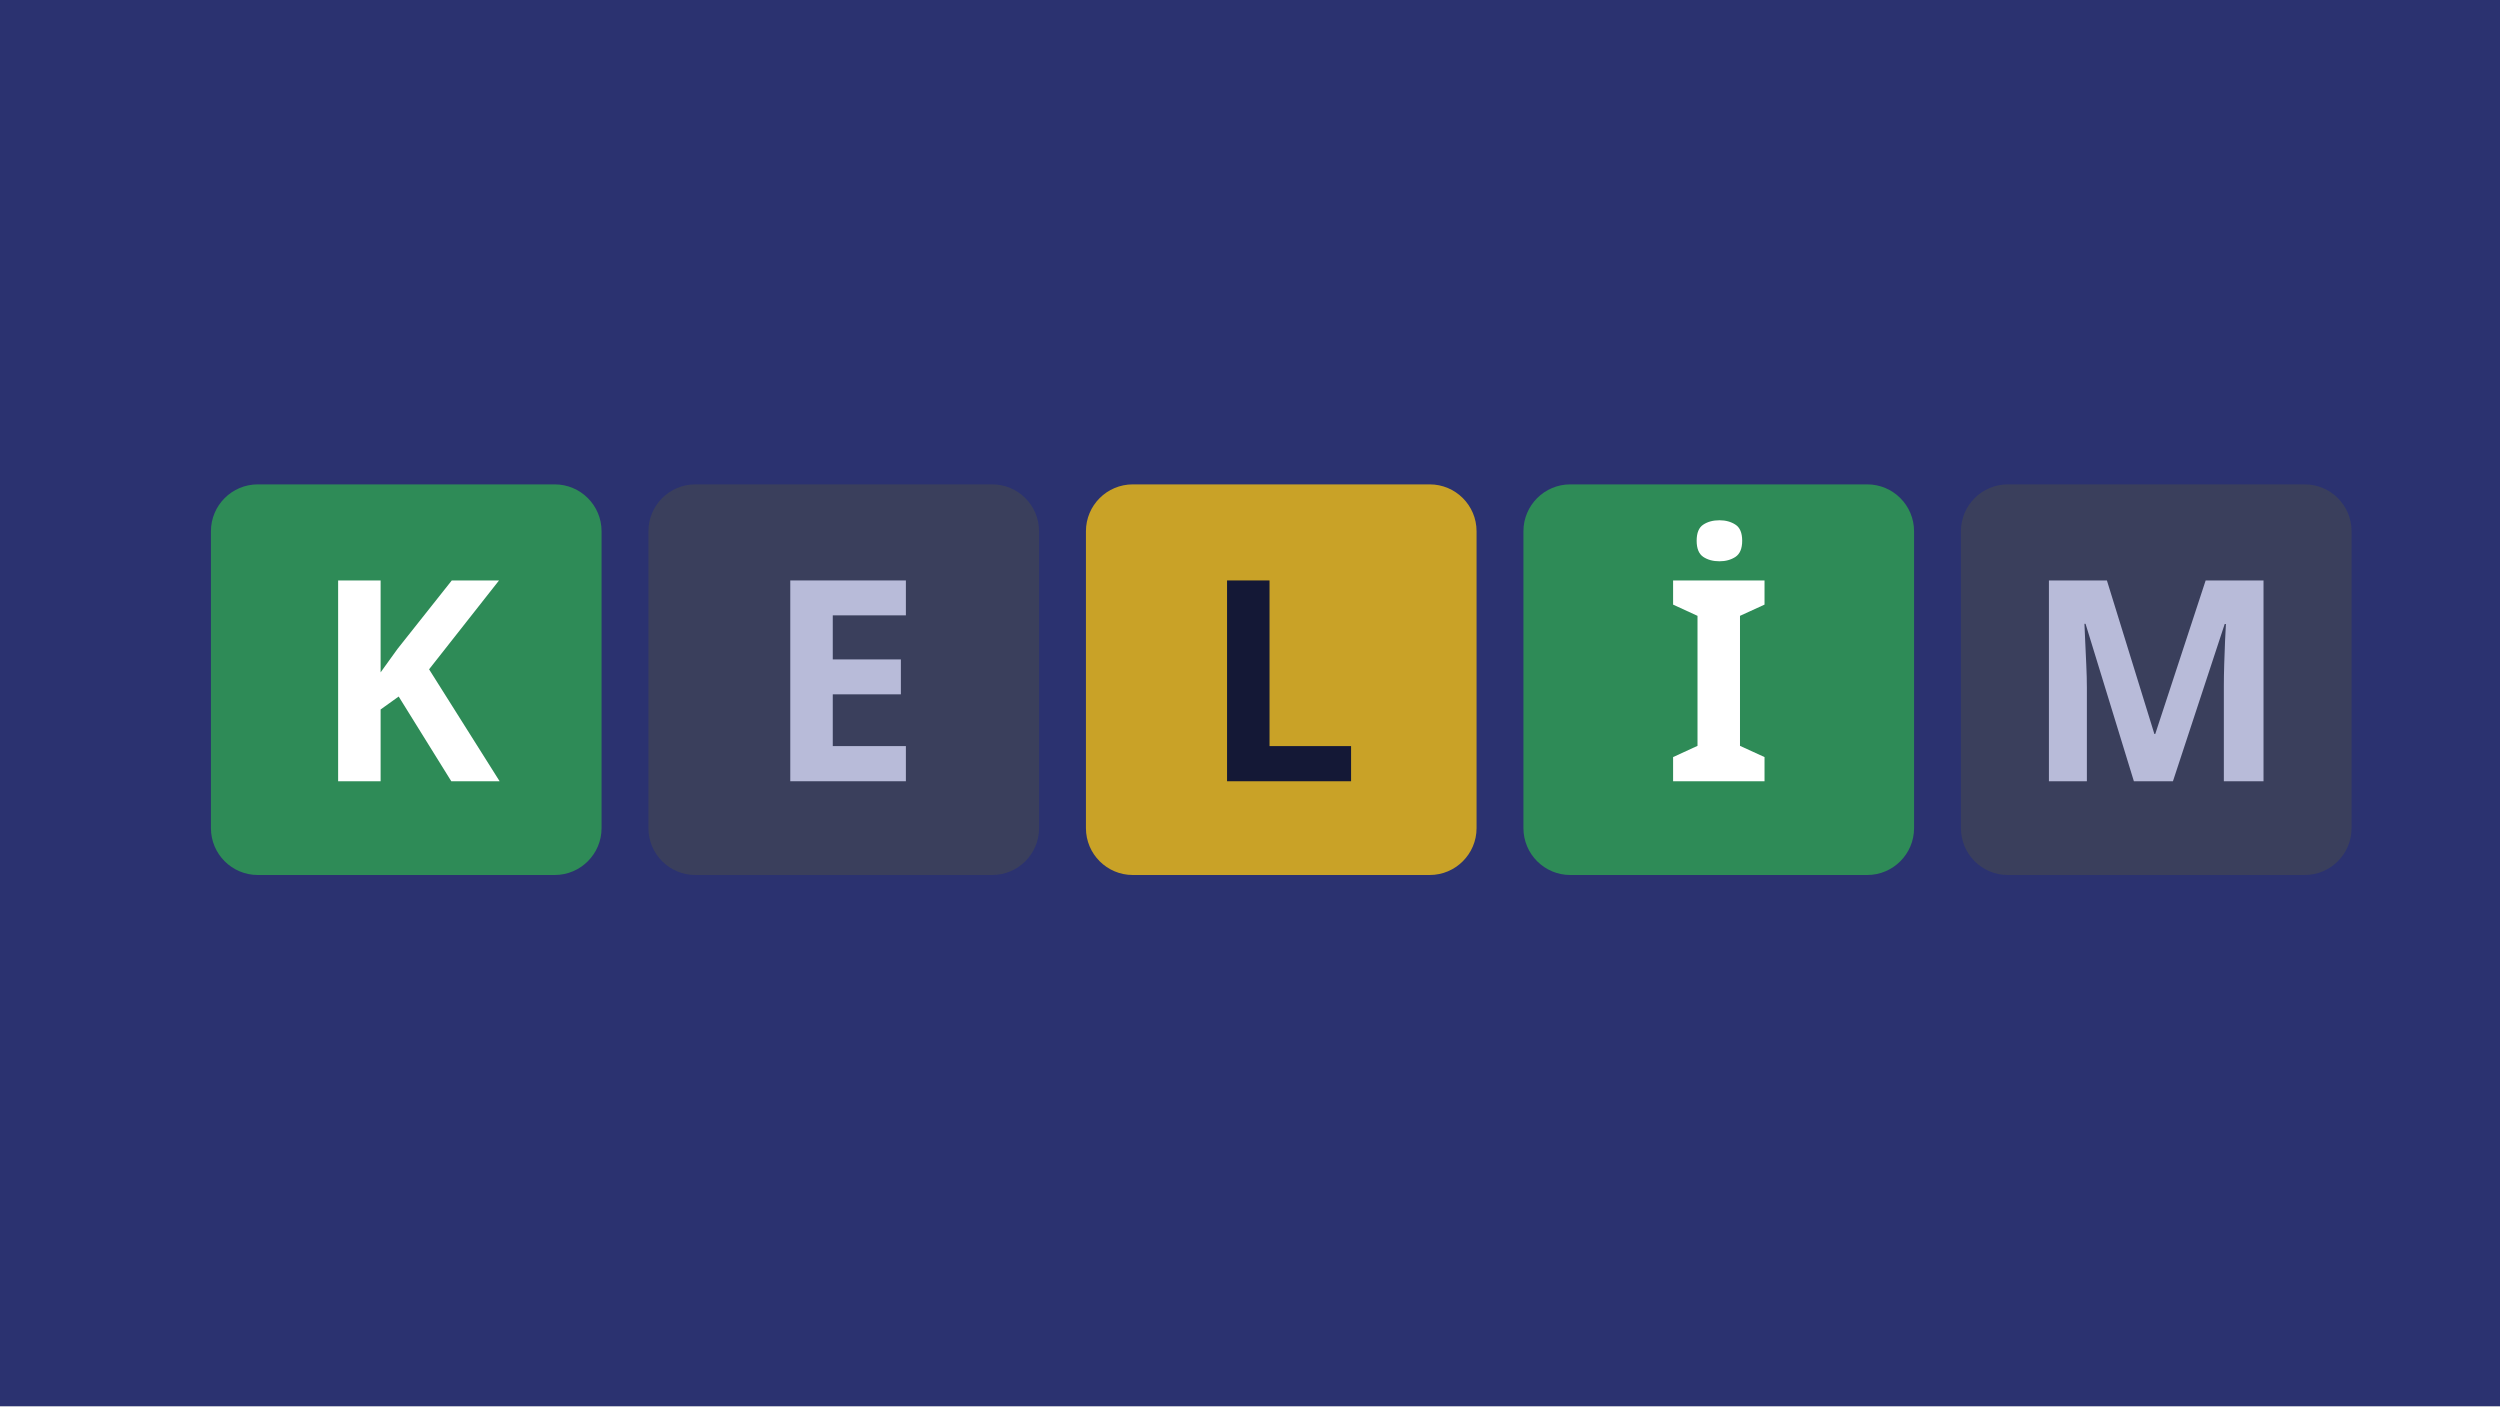
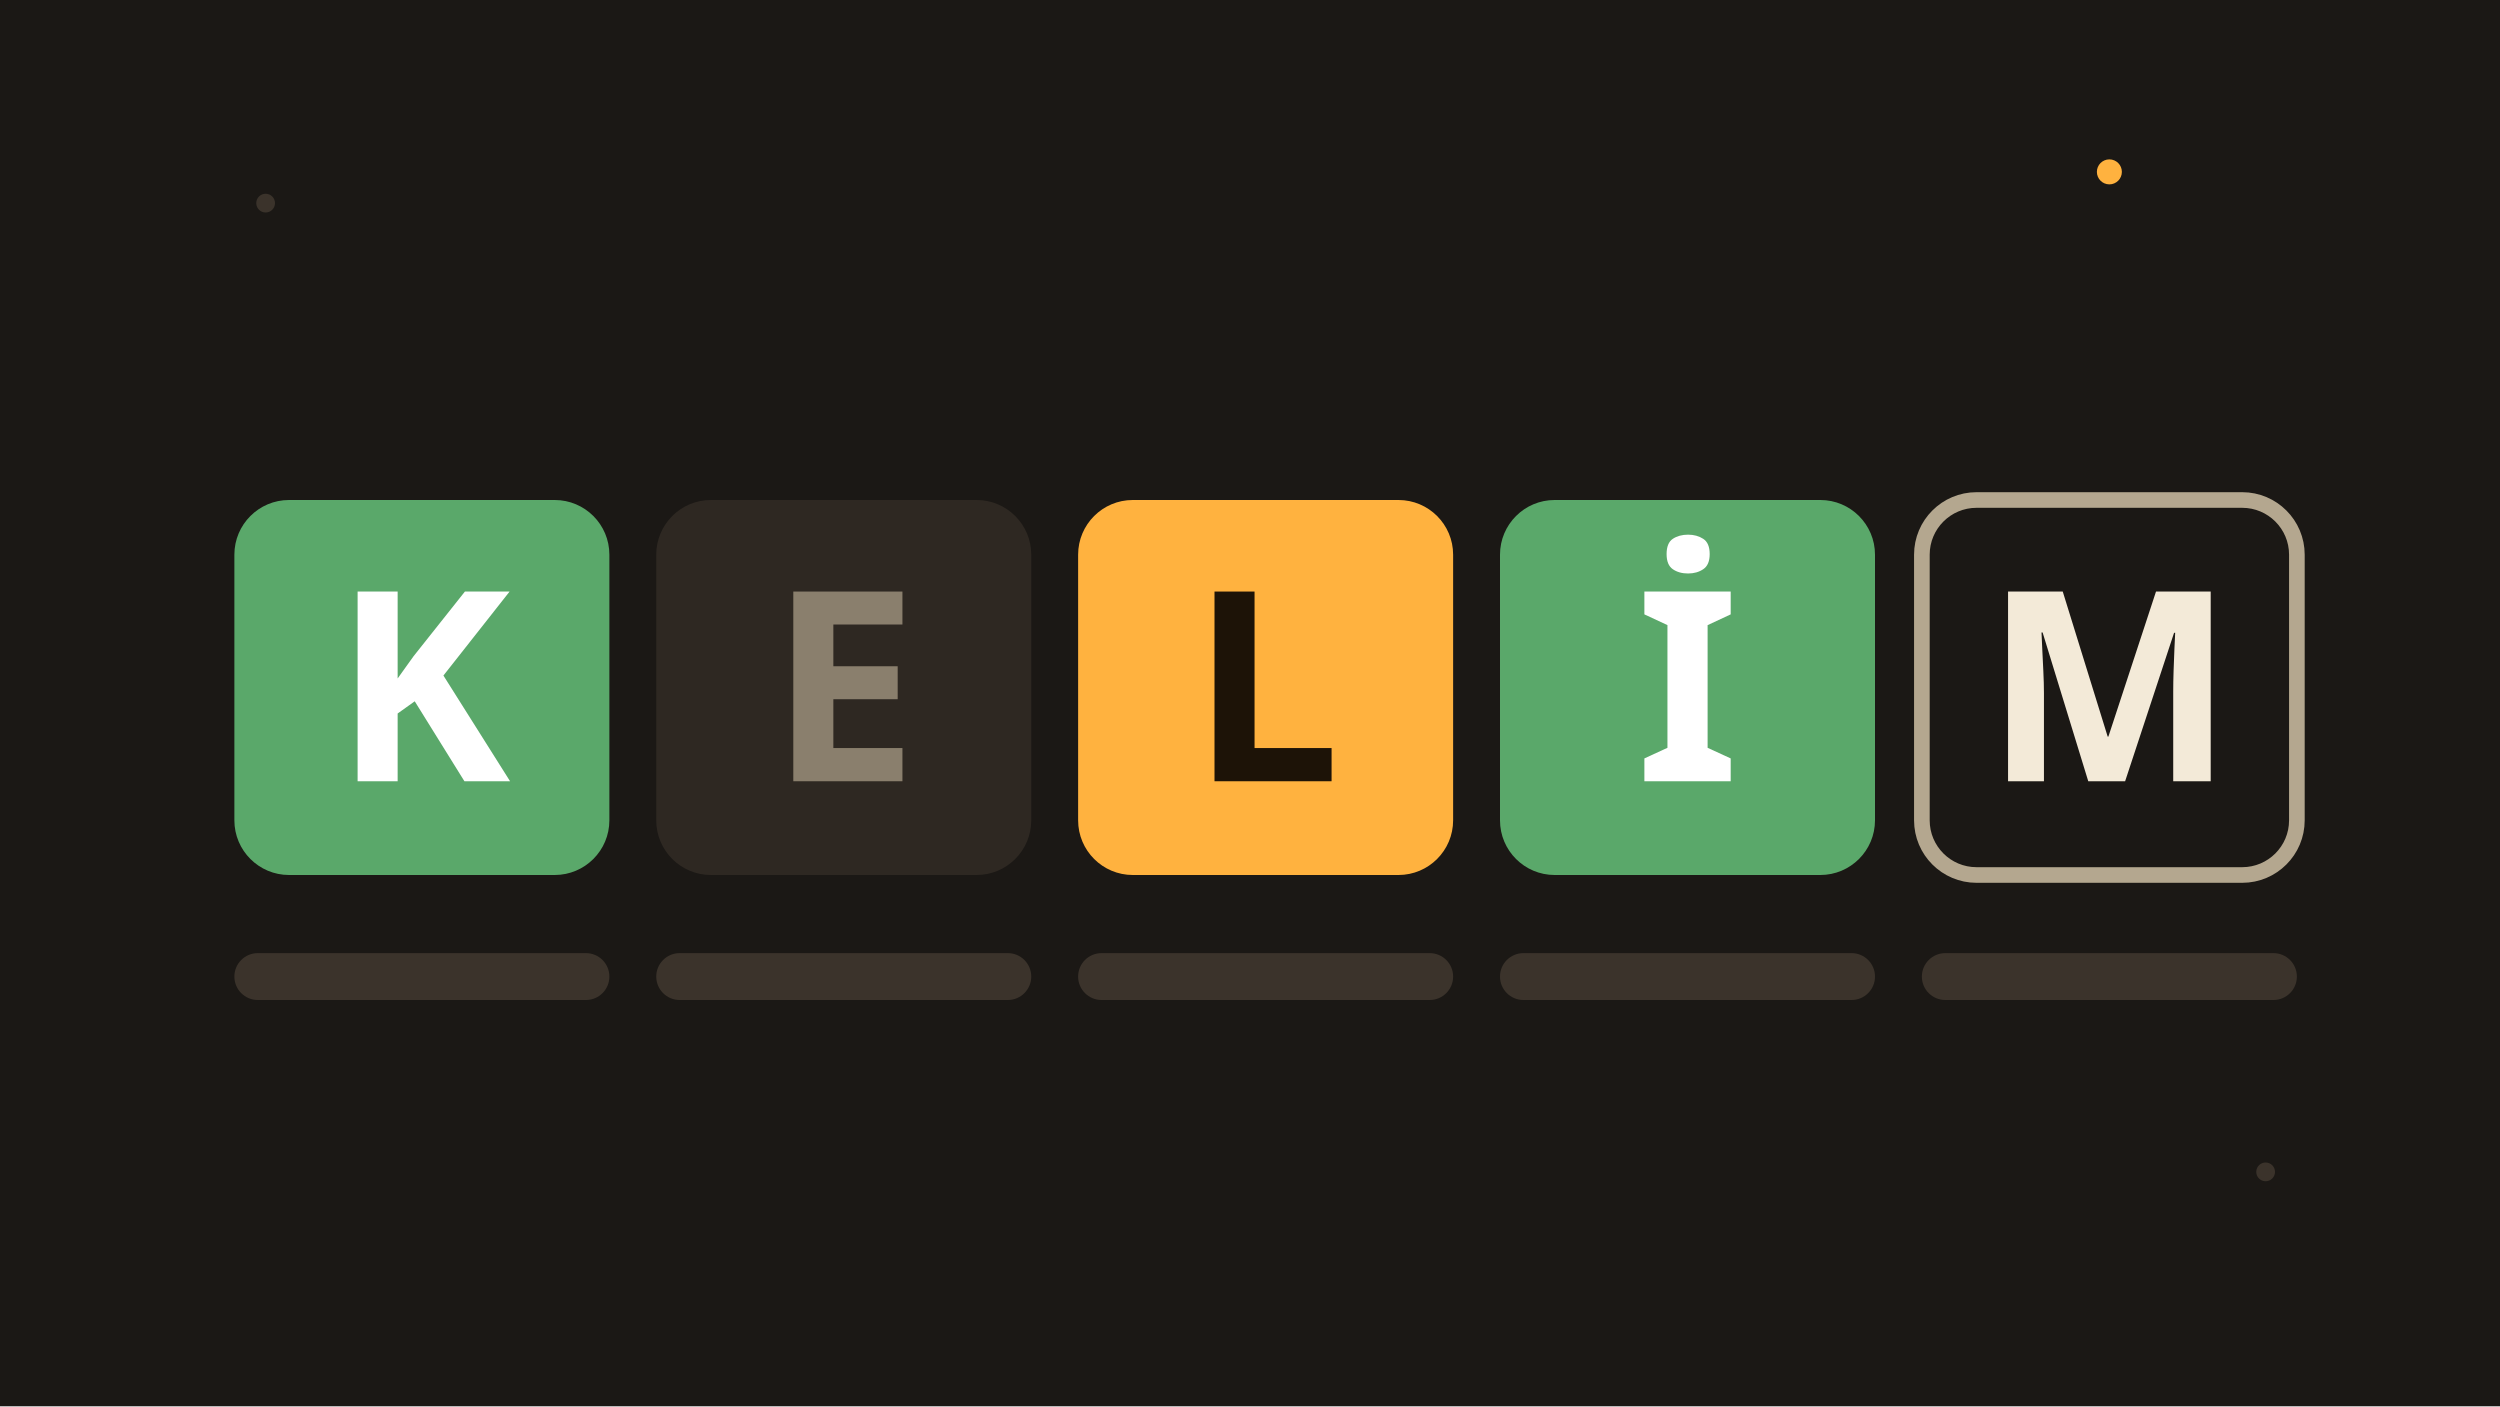
<svg xmlns="http://www.w3.org/2000/svg" viewBox="0 0 320 180">
-   <rect width="320" height="180" fill="#2b3270" />
-   <g font-family="system-ui,sans-serif" font-size="36" font-weight="700" text-anchor="middle">
-     <rect x="27" y="62" width="50" height="50" rx="6" fill="#2e8b57" />
-     <text x="52" y="100" fill="#fff">K</text>
-     <rect x="83" y="62" width="50" height="50" rx="6" fill="#3a3f5c" />
-     <text x="108" y="100" fill="#b8bbd9">E</text>
-     <rect x="139" y="62" width="50" height="50" rx="6" fill="#c9a227" />
-     <text x="164" y="100" fill="#141836">L</text>
-     <rect x="195" y="62" width="50" height="50" rx="6" fill="#2e8b57" />
-     <text x="220" y="100" fill="#fff">İ</text>
-     <rect x="251" y="62" width="50" height="50" rx="6" fill="#3a3f5c" />
-     <text x="276" y="100" fill="#b8bbd9">M</text>
+   <rect width="320" height="180" fill="#1b1815" />
+   <g fill="#3b332b">
+     <circle cx="34" cy="26" r="1.2" />
+     <circle cx="290" cy="150" r="1.2" />
+     <circle cx="270" cy="22" r="1.6" fill="#ffb23f" />
+   </g>
+   <g font-family="system-ui,sans-serif" font-size="34" font-weight="800" text-anchor="middle">
+     <rect x="30" y="64" width="48" height="48" rx="7" fill="#5aa86a" />
+     <text x="54" y="100" fill="#fff">K</text>
+     <rect x="84" y="64" width="48" height="48" rx="7" fill="#2e2822" />
+     <text x="108" y="100" fill="#8a7f6d">E</text>
+     <rect x="138" y="64" width="48" height="48" rx="7" fill="#ffb23f" />
+     <text x="162" y="100" fill="#1d1307">L</text>
+     <rect x="192" y="64" width="48" height="48" rx="7" fill="#5aa86a" />
+     <text x="216" y="100" fill="#fff">İ</text>
+     <rect x="246" y="64" width="48" height="48" rx="7" fill="none" stroke="#b4a78f" stroke-width="2" />
+     <text x="270" y="100" fill="#f3ead8">M</text>
+   </g>
+   <g fill="#3b332b">
+     <rect x="30" y="122" width="48" height="6" rx="3" />
+     <rect x="84" y="122" width="48" height="6" rx="3" />
+     <rect x="138" y="122" width="48" height="6" rx="3" />
+     <rect x="192" y="122" width="48" height="6" rx="3" />
+     <rect x="246" y="122" width="48" height="6" rx="3" />
  </g>
</svg>
